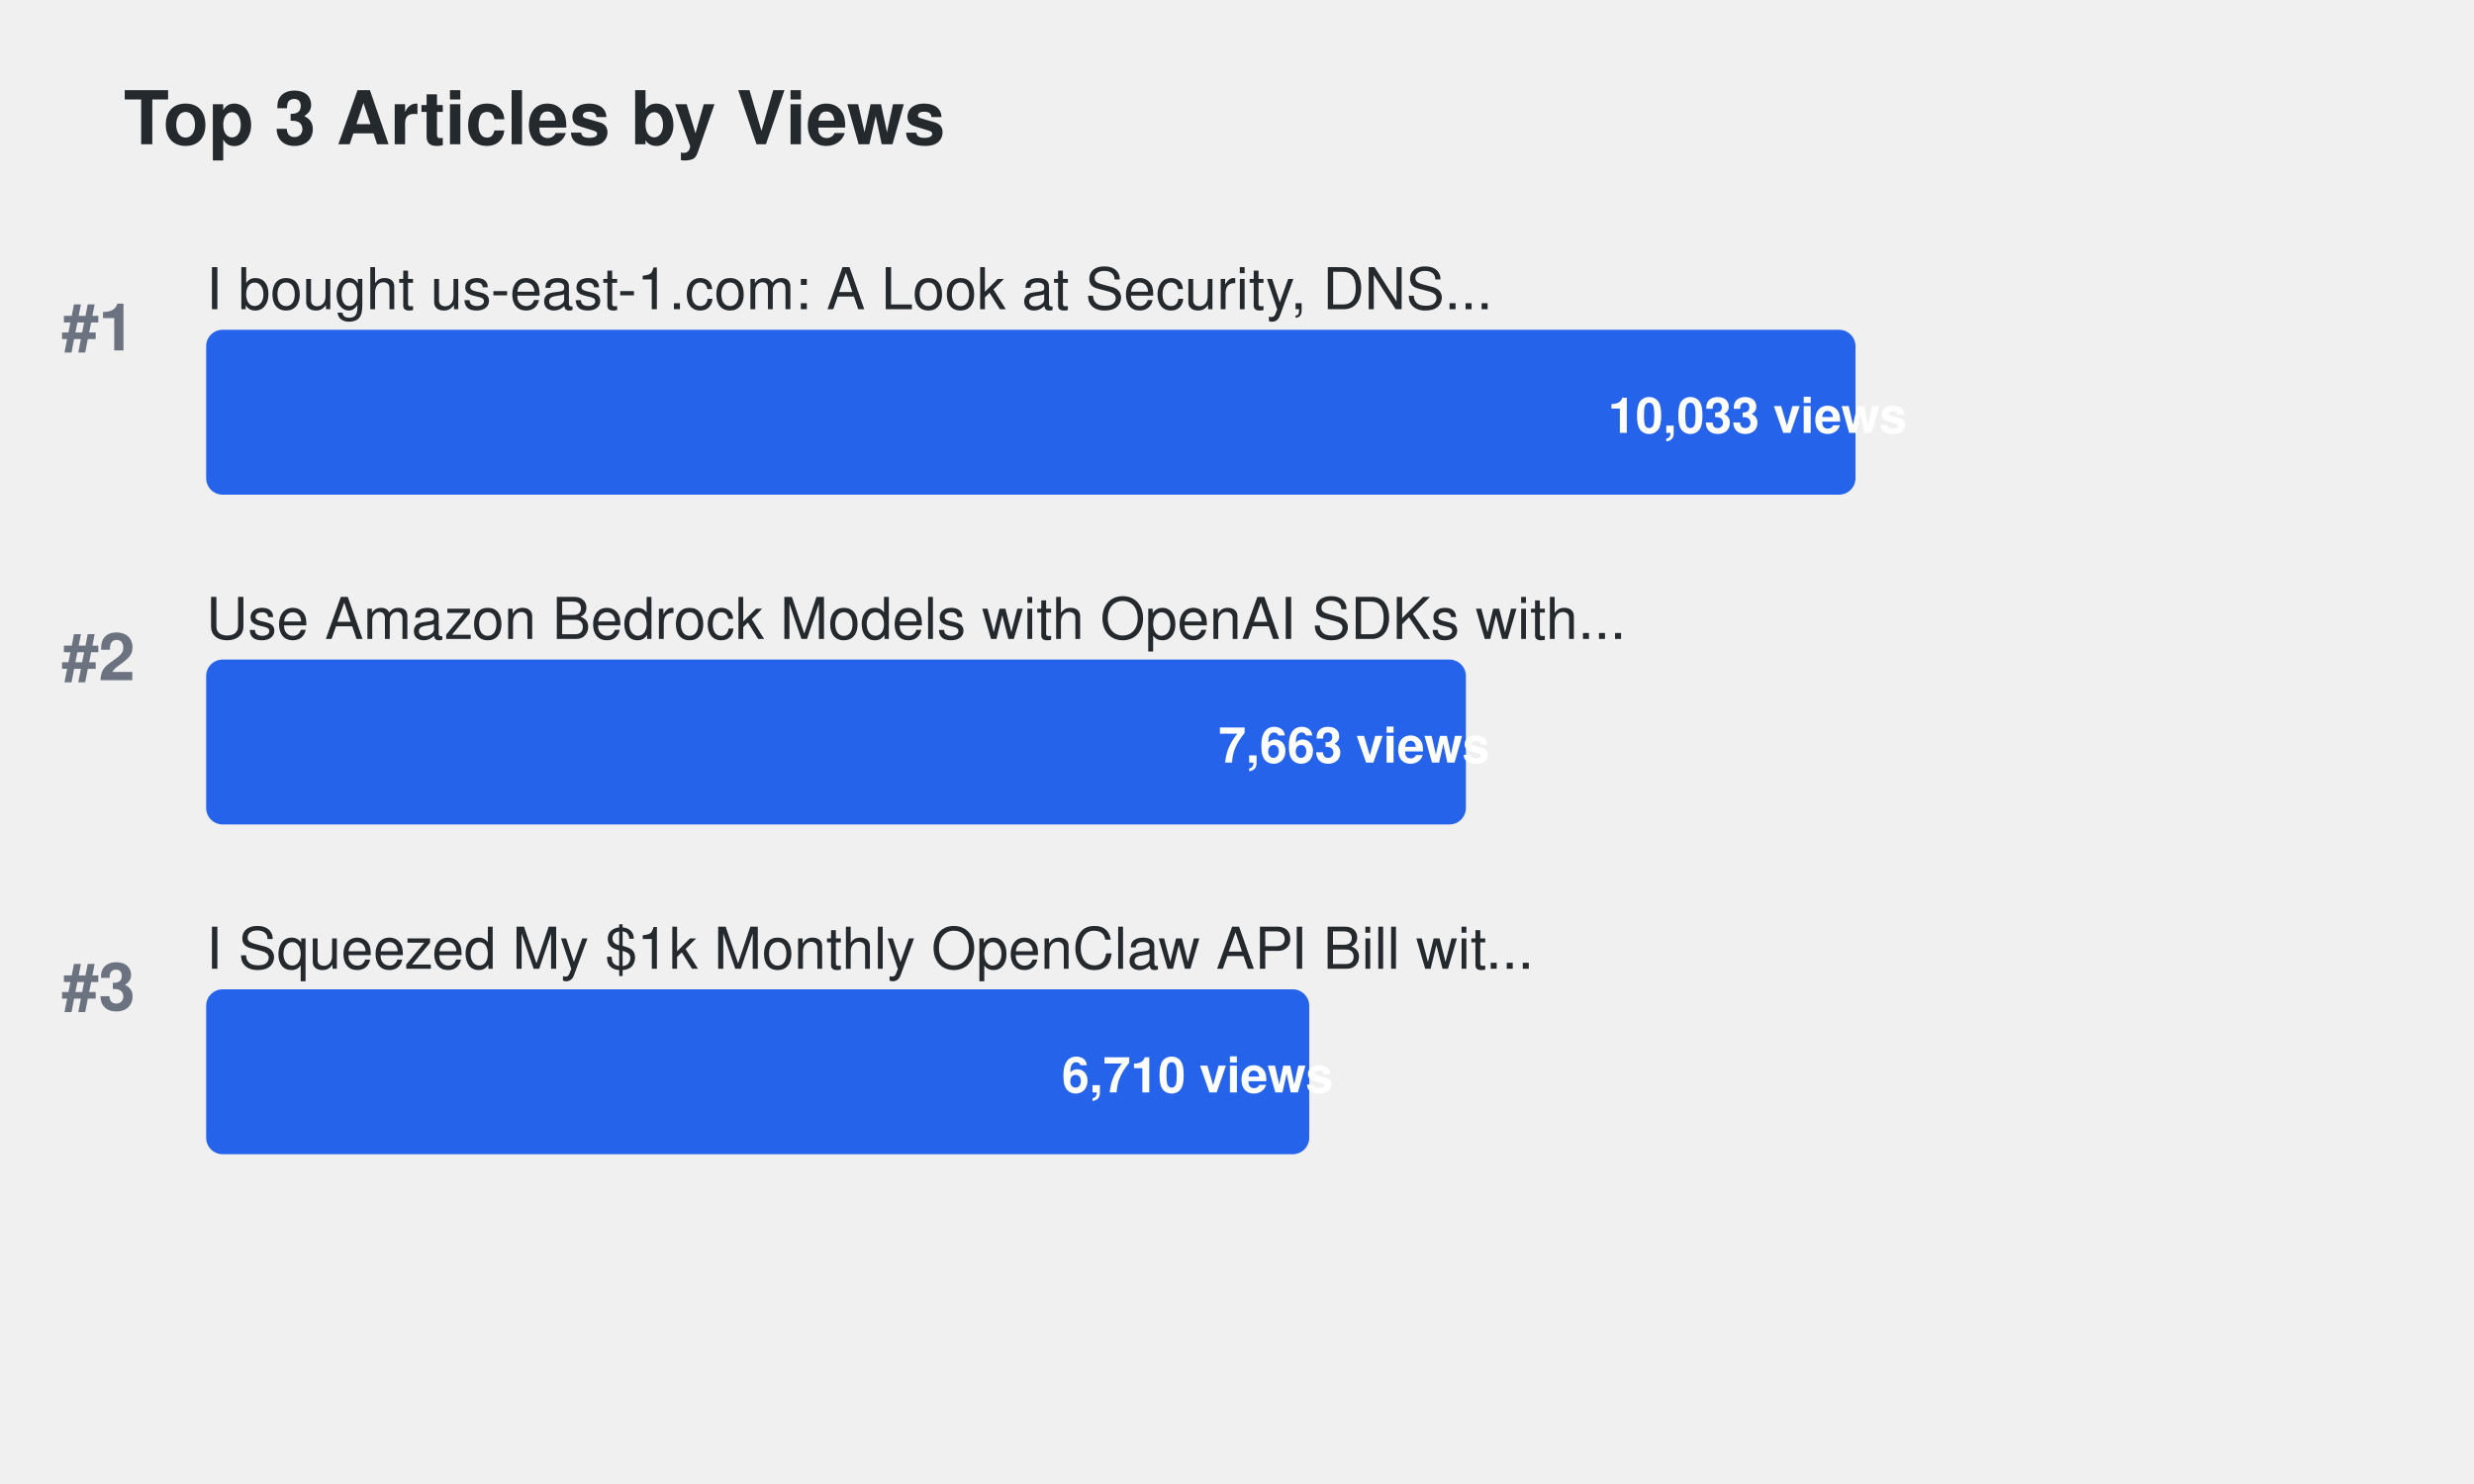
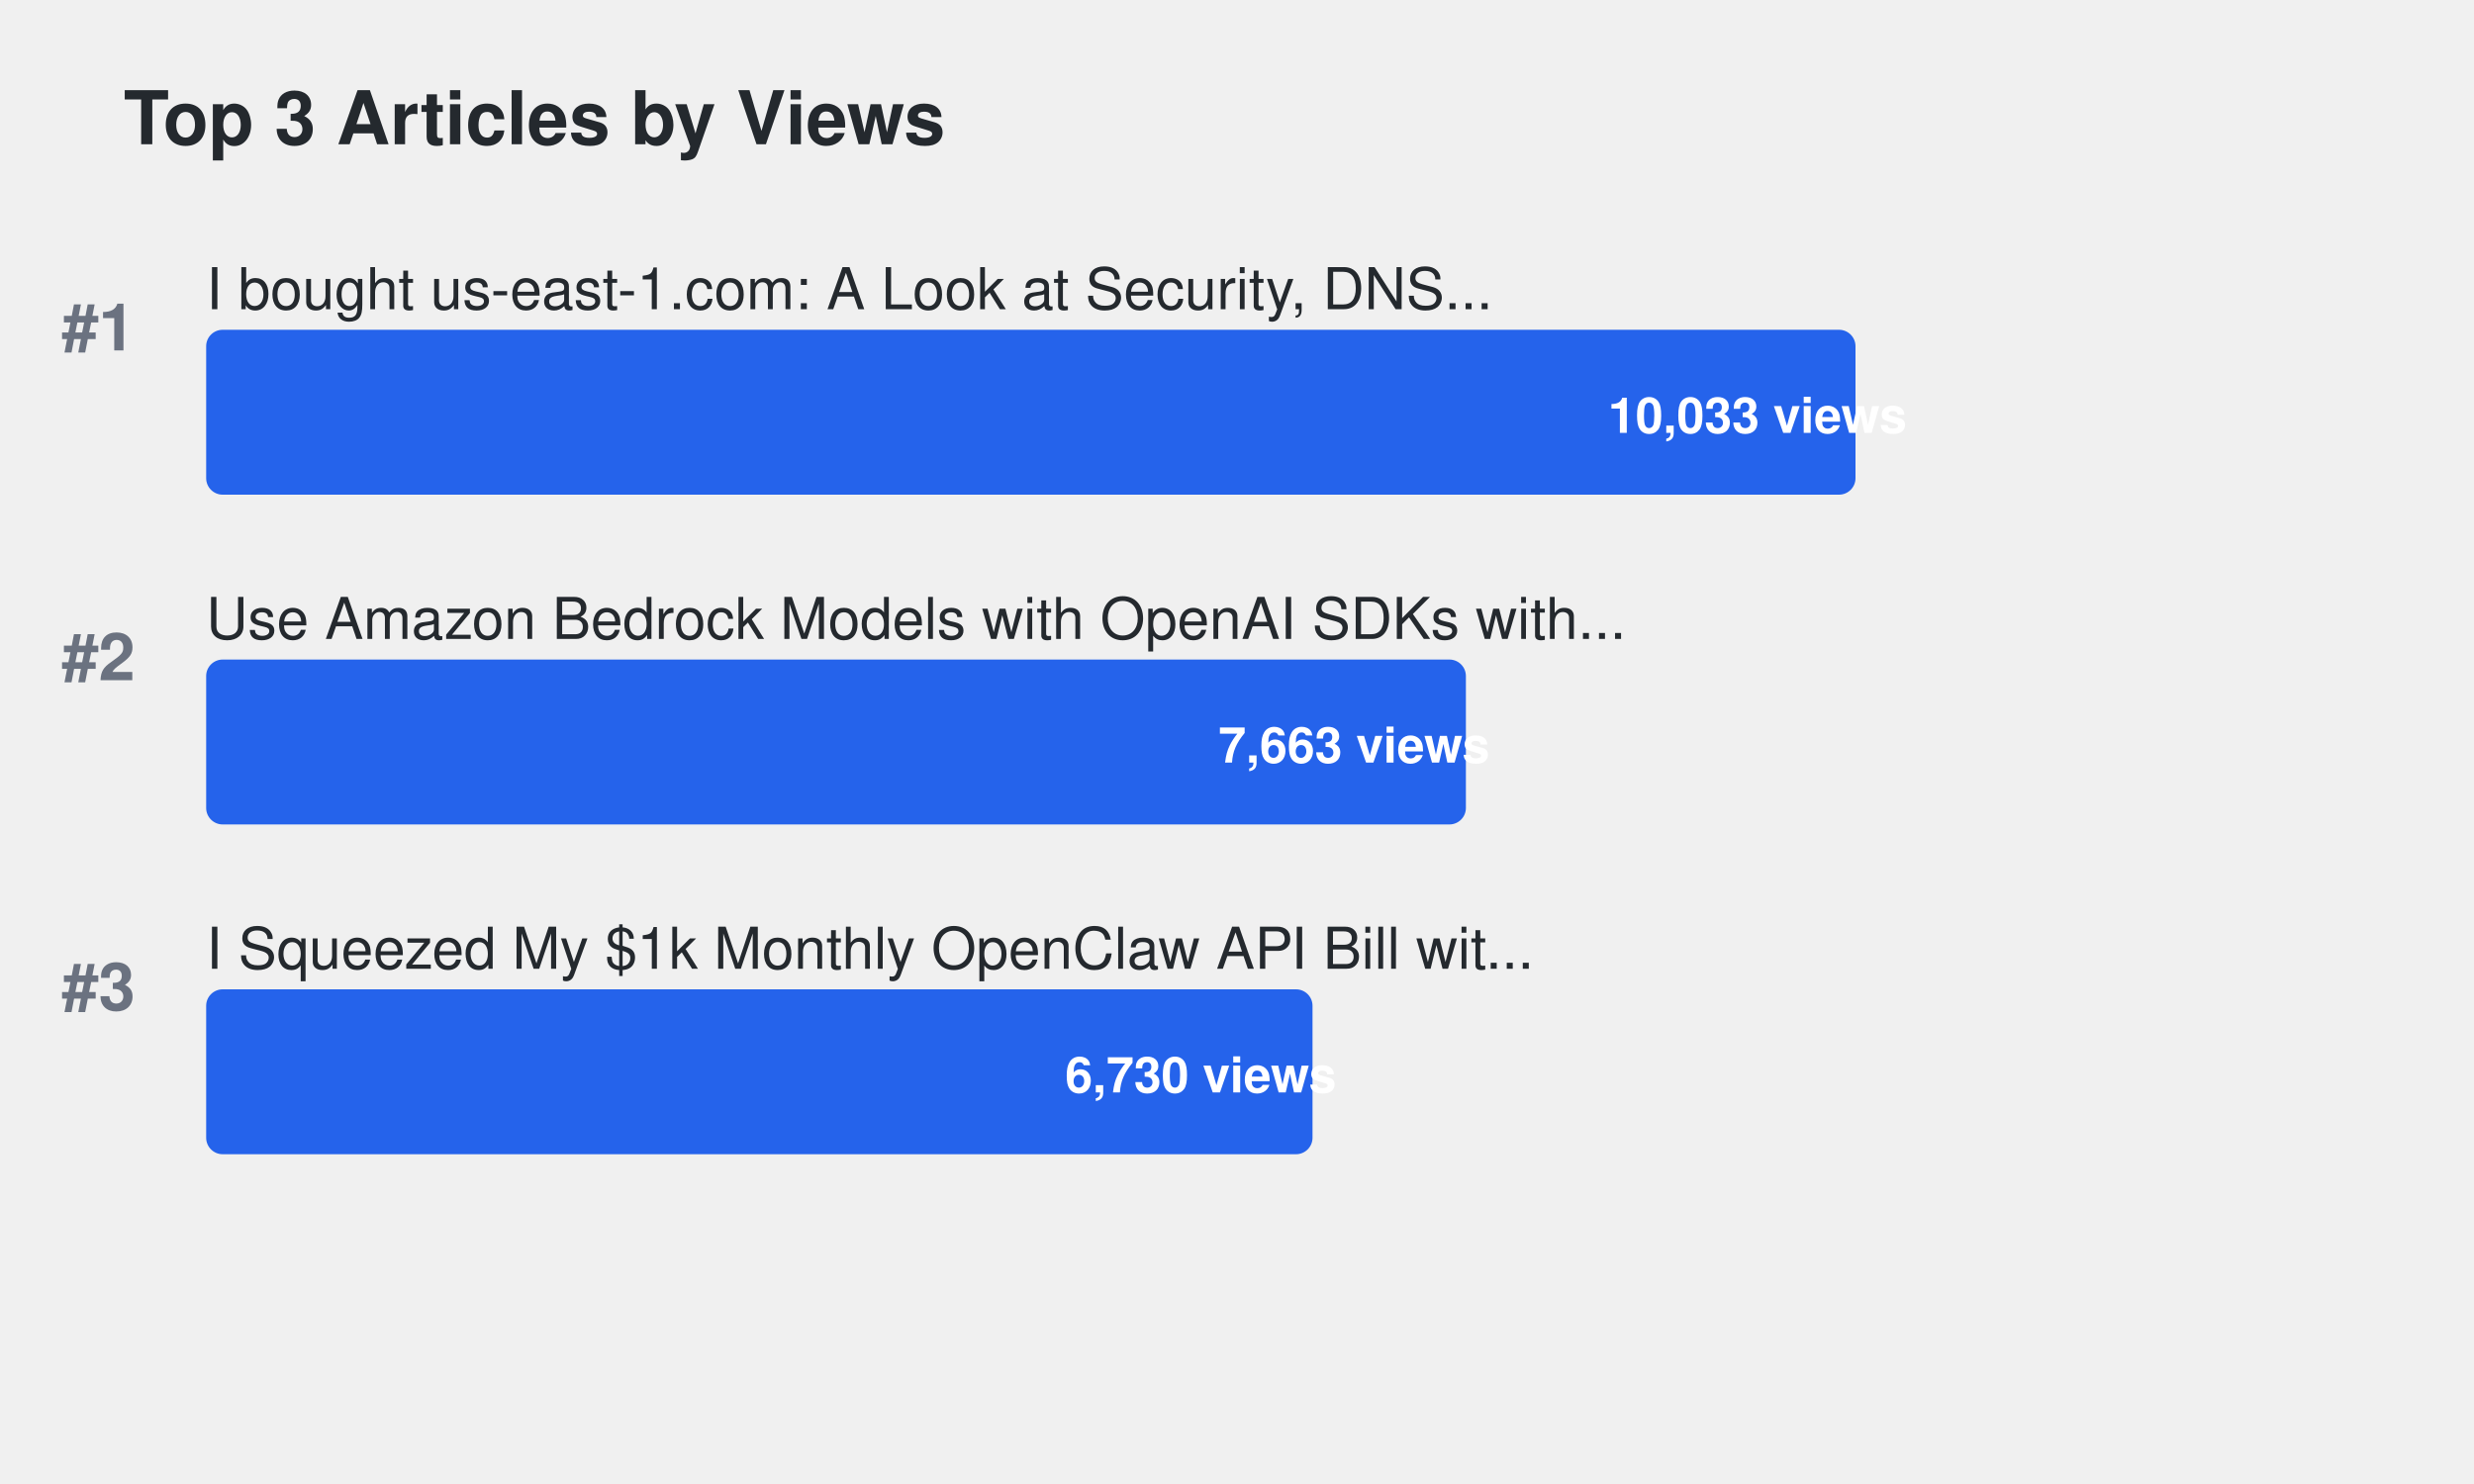
<svg xmlns="http://www.w3.org/2000/svg" width="600" height="360">
  <defs>
    <style>
.title { font-family: -apple-system, BlinkMacSystemFont, "Segoe UI", Helvetica, Arial, sans-serif; font-size: 18px; font-weight: 600; fill: #24292e; }
.article-title { font-family: -apple-system, BlinkMacSystemFont, "Segoe UI", Helvetica, Arial, sans-serif; font-size: 14px; font-weight: 500; fill: #24292e; }
.metric-value { font-family: -apple-system, BlinkMacSystemFont, "Segoe UI", Helvetica, Arial, sans-serif; font-size: 12px; font-weight: 600; fill: #ffffff; }
.rank { font-family: -apple-system, BlinkMacSystemFont, "Segoe UI", Helvetica, Arial, sans-serif; font-size: 16px; font-weight: 700; fill: #6b7280; }
.bar { rx: 4; ry: 4; }
.bar:hover { opacity: 0.8; cursor: pointer; }
a { text-decoration: none; }
a:hover .article-title { fill: #0969da; text-decoration: underline; }
a:hover .bar { opacity: 0.9; }
</style>
  </defs>
  <text x="30" y="35" class="title">Top 3 Articles by Views</text>
  <text x="15" y="85" class="rank">#1</text>
  <a href="https://dev.to/aws-builders/i-bought-us-east-1com-a-look-at-security-dns-traffic-and-protecting-aws-users-15ng" target="_blank">
    <text x="50" y="75" class="article-title">I bought us-east-1.com: A Look at Security, DNS...</text>
    <rect x="50" y="80" width="400.0" height="40" fill="#2563eb" class="bar">
</rect>
    <text x="390.0" y="105" class="metric-value" fill="#ffffff">10,033 views</text>
  </a>
  <text x="15" y="165" class="rank">#2</text>
  <a href="https://dev.to/aws-builders/use-amazon-bedrock-models-via-an-openai-api-compatible-serverless-endpoint-now-without-fixed-cost-5hf5" target="_blank">
    <text x="50" y="155" class="article-title">Use Amazon Bedrock Models with OpenAI SDKs with...</text>
    <rect x="50" y="160" width="305.512" height="40" fill="#2563eb" class="bar">
</rect>
    <text x="295.512" y="185" class="metric-value" fill="#ffffff">7,663 views</text>
  </a>
  <text x="15" y="245" class="rank">#3</text>
  <a href="https://dev.to/aws-builders/i-squeezed-my-1k-monthly-openclaw-api-bill-with-20month-in-aws-credits-heres-the-exact-setup-3gj4" target="_blank">
    <text x="50" y="235" class="article-title">I Squeezed My $1k Monthly OpenClaw API Bill wit...</text>
-     <rect x="50" y="240" width="267.517" height="40" fill="#2563eb" class="bar">
+     <rect x="50" y="240" width="268.315" height="40" fill="#2563eb" class="bar">
</rect>
-     <text x="257.517" y="265" class="metric-value" fill="#ffffff">6,710 views</text>
+     <text x="258.315" y="265" class="metric-value" fill="#ffffff">6,730 views</text>
  </a>
</svg>
